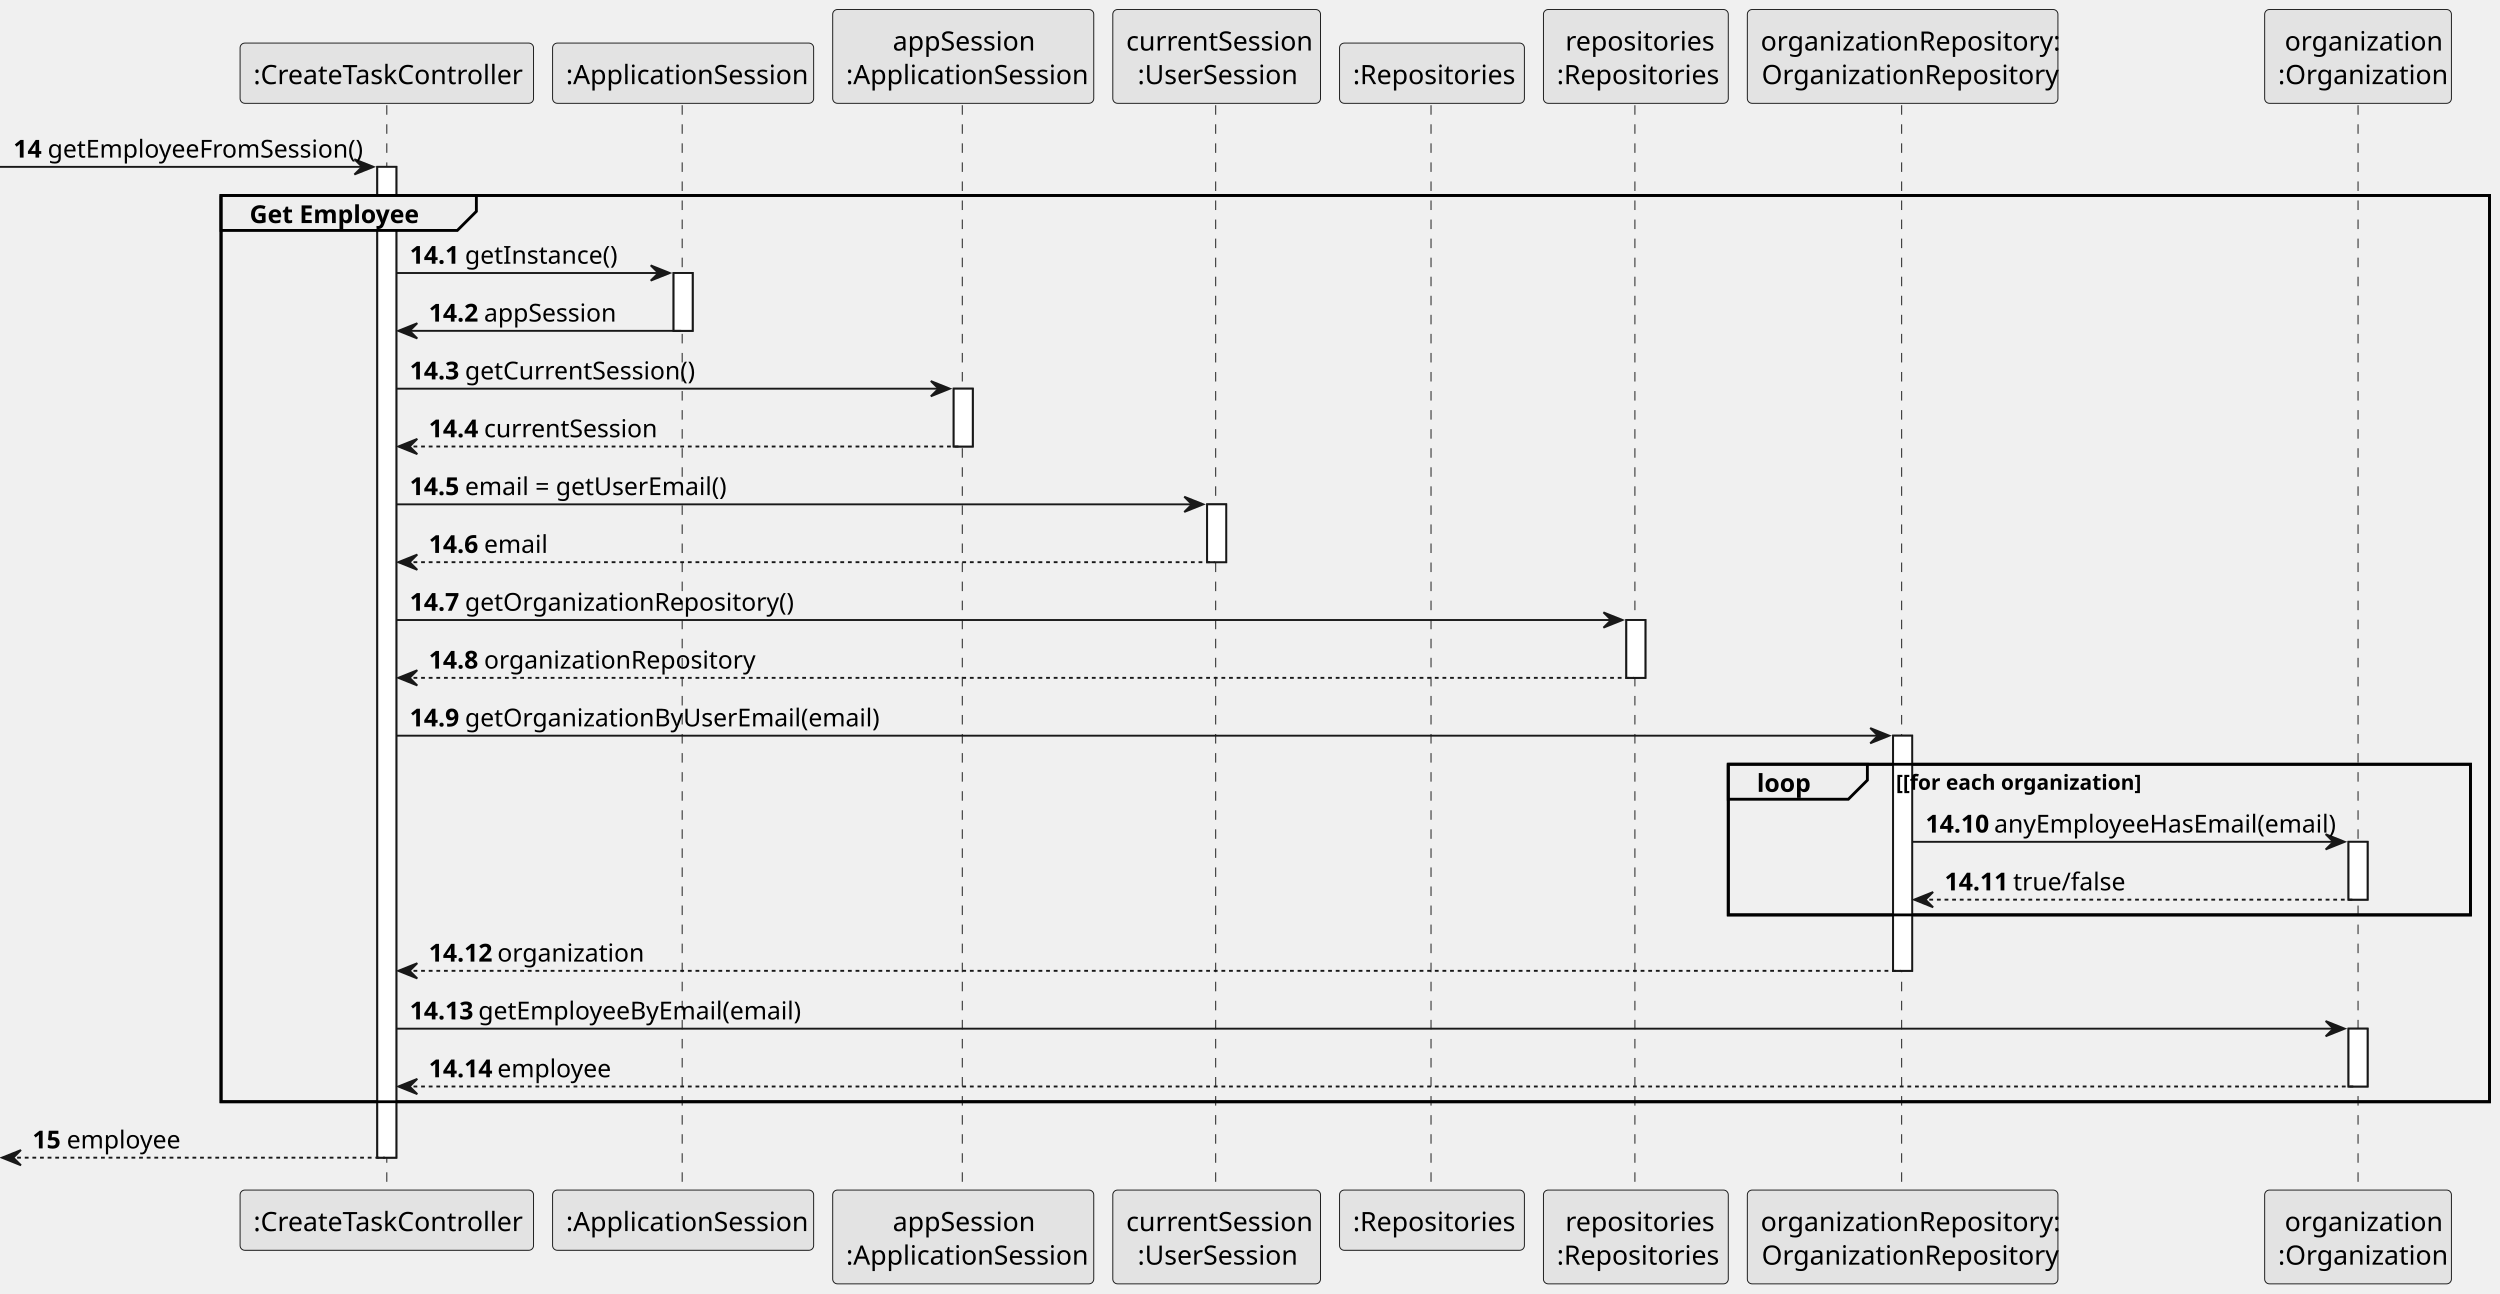
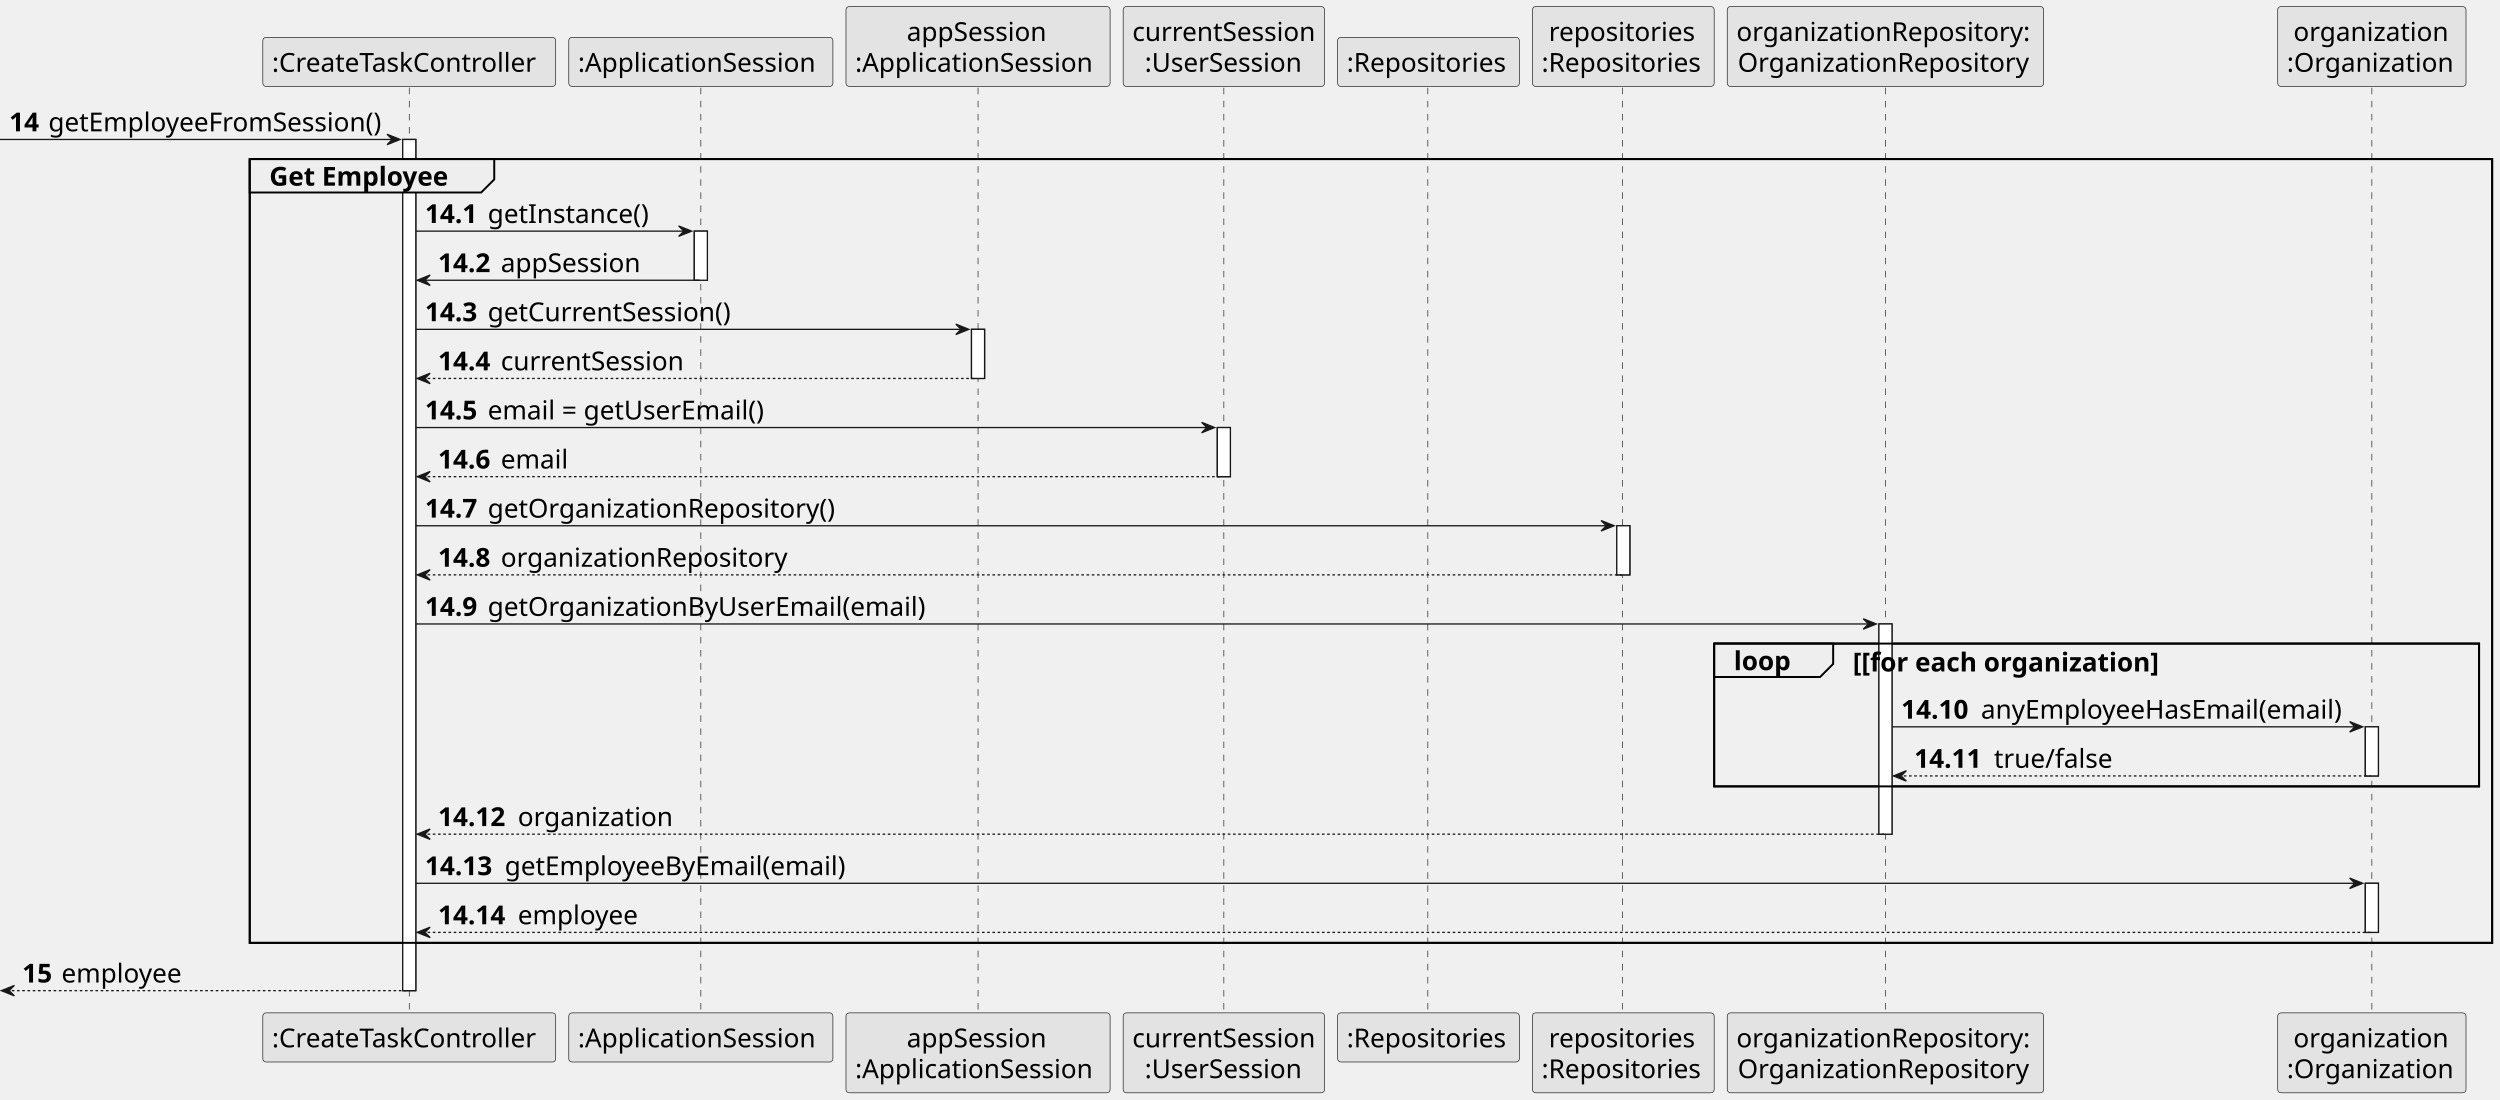
- <svg xmlns="http://www.w3.org/2000/svg" contentStyleType="text/css" height="679px" preserveAspectRatio="none" style="width:1312px;height:679px;background:#FFFFFF;" version="1.1" viewBox="0 0 1312 679" width="1312px" zoomAndPan="magnify">
+ <svg xmlns="http://www.w3.org/2000/svg" contentStyleType="text/css" height="841px" preserveAspectRatio="none" style="width:1912px;height:841px;background:#FFFFFF;" version="1.1" viewBox="0 0 1912 841" width="1912px" zoomAndPan="magnify">
  <defs />
  <g>
-     <rect fill="#FFFFFF" height="519.977" style="stroke:#181818;stroke-width:1.0;" width="10" x="198" y="87.57" />
-     <rect fill="#FFFFFF" height="30.352" style="stroke:#181818;stroke-width:1.0;" width="10" x="353.5" y="143.273" />
-     <rect fill="#FFFFFF" height="30.352" style="stroke:#181818;stroke-width:1.0;" width="10" x="500.5" y="203.977" />
-     <rect fill="#FFFFFF" height="30.352" style="stroke:#181818;stroke-width:1.0;" width="10" x="633.5" y="264.68" />
-     <rect fill="#FFFFFF" height="30.352" style="stroke:#181818;stroke-width:1.0;" width="10" x="853.5" y="325.383" />
-     <rect fill="#FFFFFF" height="123.406" style="stroke:#181818;stroke-width:1.0;" width="10" x="993.5" y="386.086" />
-     <rect fill="#FFFFFF" height="30.352" style="stroke:#181818;stroke-width:1.0;" width="10" x="1232.5" y="441.789" />
-     <rect fill="#FFFFFF" height="30.352" style="stroke:#181818;stroke-width:1.0;" width="10" x="1232.5" y="539.844" />
-     <rect fill="none" height="475.625" style="stroke:#000000;stroke-width:1.5;" width="1190.5" x="116" y="102.57" />
-     <rect fill="none" height="79.055" style="stroke:#000000;stroke-width:1.5;" width="389.5" x="907" y="401.086" />
-     <line style="stroke:#181818;stroke-width:0.5;stroke-dasharray:5.0,5.0;" x1="203" x2="203" y1="55.219" y2="625.547" />
-     <line style="stroke:#181818;stroke-width:0.5;stroke-dasharray:5.0,5.0;" x1="358" x2="358" y1="55.219" y2="625.547" />
-     <line style="stroke:#181818;stroke-width:0.5;stroke-dasharray:5.0,5.0;" x1="505" x2="505" y1="55.219" y2="625.547" />
-     <line style="stroke:#181818;stroke-width:0.5;stroke-dasharray:5.0,5.0;" x1="638" x2="638" y1="55.219" y2="625.547" />
-     <line style="stroke:#181818;stroke-width:0.5;stroke-dasharray:5.0,5.0;" x1="751" x2="751" y1="55.219" y2="625.547" />
-     <line style="stroke:#181818;stroke-width:0.5;stroke-dasharray:5.0,5.0;" x1="858" x2="858" y1="55.219" y2="625.547" />
-     <line style="stroke:#181818;stroke-width:0.5;stroke-dasharray:5.0,5.0;" x1="998" x2="998" y1="55.219" y2="625.547" />
-     <line style="stroke:#181818;stroke-width:0.5;stroke-dasharray:5.0,5.0;" x1="1237.5" x2="1237.5" y1="55.219" y2="625.547" />
-     <rect fill="#E3E3E3" height="31.609" rx="2.5" ry="2.5" style="stroke:#181818;stroke-width:0.5;" width="154" x="126" y="22.609" />
-     <text fill="#000000" font-family="sans-serif" font-size="14" lengthAdjust="spacing" textLength="140" x="133" y="44.143">:CreateTaskController</text>
-     <rect fill="#E3E3E3" height="31.609" rx="2.5" ry="2.5" style="stroke:#181818;stroke-width:0.5;" width="154" x="126" y="624.547" />
-     <text fill="#000000" font-family="sans-serif" font-size="14" lengthAdjust="spacing" textLength="140" x="133" y="646.08">:CreateTaskController</text>
-     <rect fill="#E3E3E3" height="31.609" rx="2.5" ry="2.5" style="stroke:#181818;stroke-width:0.5;" width="137" x="290" y="22.609" />
-     <text fill="#000000" font-family="sans-serif" font-size="14" lengthAdjust="spacing" textLength="123" x="297" y="44.143">:ApplicationSession</text>
-     <rect fill="#E3E3E3" height="31.609" rx="2.5" ry="2.5" style="stroke:#181818;stroke-width:0.5;" width="137" x="290" y="624.547" />
-     <text fill="#000000" font-family="sans-serif" font-size="14" lengthAdjust="spacing" textLength="123" x="297" y="646.08">:ApplicationSession</text>
-     <rect fill="#E3E3E3" height="49.219" rx="2.5" ry="2.5" style="stroke:#181818;stroke-width:0.5;" width="137" x="437" y="5" />
-     <text fill="#000000" font-family="sans-serif" font-size="14" lengthAdjust="spacing" textLength="74" x="468.5" y="26.533">appSession</text>
-     <text fill="#000000" font-family="sans-serif" font-size="14" lengthAdjust="spacing" textLength="123" x="444" y="44.143">:ApplicationSession</text>
-     <rect fill="#E3E3E3" height="49.219" rx="2.5" ry="2.5" style="stroke:#181818;stroke-width:0.5;" width="137" x="437" y="624.547" />
-     <text fill="#000000" font-family="sans-serif" font-size="14" lengthAdjust="spacing" textLength="74" x="468.5" y="646.08">appSession</text>
-     <text fill="#000000" font-family="sans-serif" font-size="14" lengthAdjust="spacing" textLength="123" x="444" y="663.689">:ApplicationSession</text>
-     <rect fill="#E3E3E3" height="49.219" rx="2.5" ry="2.5" style="stroke:#181818;stroke-width:0.5;" width="109" x="584" y="5" />
-     <text fill="#000000" font-family="sans-serif" font-size="14" lengthAdjust="spacing" textLength="95" x="591" y="26.533">currentSession</text>
-     <text fill="#000000" font-family="sans-serif" font-size="14" lengthAdjust="spacing" textLength="83" x="597" y="44.143">:UserSession</text>
-     <rect fill="#E3E3E3" height="49.219" rx="2.5" ry="2.5" style="stroke:#181818;stroke-width:0.5;" width="109" x="584" y="624.547" />
-     <text fill="#000000" font-family="sans-serif" font-size="14" lengthAdjust="spacing" textLength="95" x="591" y="646.08">currentSession</text>
-     <text fill="#000000" font-family="sans-serif" font-size="14" lengthAdjust="spacing" textLength="83" x="597" y="663.689">:UserSession</text>
-     <rect fill="#E3E3E3" height="31.609" rx="2.5" ry="2.5" style="stroke:#181818;stroke-width:0.5;" width="97" x="703" y="22.609" />
-     <text fill="#000000" font-family="sans-serif" font-size="14" lengthAdjust="spacing" textLength="83" x="710" y="44.143">:Repositories</text>
-     <rect fill="#E3E3E3" height="31.609" rx="2.5" ry="2.5" style="stroke:#181818;stroke-width:0.5;" width="97" x="703" y="624.547" />
-     <text fill="#000000" font-family="sans-serif" font-size="14" lengthAdjust="spacing" textLength="83" x="710" y="646.08">:Repositories</text>
-     <rect fill="#E3E3E3" height="49.219" rx="2.5" ry="2.5" style="stroke:#181818;stroke-width:0.5;" width="97" x="810" y="5" />
-     <text fill="#000000" font-family="sans-serif" font-size="14" lengthAdjust="spacing" textLength="74" x="821.5" y="26.533">repositories</text>
-     <text fill="#000000" font-family="sans-serif" font-size="14" lengthAdjust="spacing" textLength="83" x="817" y="44.143">:Repositories</text>
-     <rect fill="#E3E3E3" height="49.219" rx="2.5" ry="2.5" style="stroke:#181818;stroke-width:0.5;" width="97" x="810" y="624.547" />
-     <text fill="#000000" font-family="sans-serif" font-size="14" lengthAdjust="spacing" textLength="74" x="821.5" y="646.08">repositories</text>
-     <text fill="#000000" font-family="sans-serif" font-size="14" lengthAdjust="spacing" textLength="83" x="817" y="663.689">:Repositories</text>
-     <rect fill="#E3E3E3" height="49.219" rx="2.5" ry="2.5" style="stroke:#181818;stroke-width:0.5;" width="163" x="917" y="5" />
-     <text fill="#000000" font-family="sans-serif" font-size="14" lengthAdjust="spacing" textLength="149" x="924" y="26.533">organizationRepository:</text>
-     <text fill="#000000" font-family="sans-serif" font-size="14" lengthAdjust="spacing" textLength="148" x="924.5" y="44.143">OrganizationRepository</text>
-     <rect fill="#E3E3E3" height="49.219" rx="2.5" ry="2.5" style="stroke:#181818;stroke-width:0.5;" width="163" x="917" y="624.547" />
-     <text fill="#000000" font-family="sans-serif" font-size="14" lengthAdjust="spacing" textLength="149" x="924" y="646.08">organizationRepository:</text>
-     <text fill="#000000" font-family="sans-serif" font-size="14" lengthAdjust="spacing" textLength="148" x="924.5" y="663.689">OrganizationRepository</text>
-     <rect fill="#E3E3E3" height="49.219" rx="2.5" ry="2.5" style="stroke:#181818;stroke-width:0.5;" width="98" x="1188.5" y="5" />
-     <text fill="#000000" font-family="sans-serif" font-size="14" lengthAdjust="spacing" textLength="77" x="1199" y="26.533">organization</text>
-     <text fill="#000000" font-family="sans-serif" font-size="14" lengthAdjust="spacing" textLength="84" x="1195.5" y="44.143">:Organization</text>
-     <rect fill="#E3E3E3" height="49.219" rx="2.5" ry="2.5" style="stroke:#181818;stroke-width:0.5;" width="98" x="1188.5" y="624.547" />
-     <text fill="#000000" font-family="sans-serif" font-size="14" lengthAdjust="spacing" textLength="77" x="1199" y="646.08">organization</text>
-     <text fill="#000000" font-family="sans-serif" font-size="14" lengthAdjust="spacing" textLength="84" x="1195.5" y="663.689">:Organization</text>
-     <rect fill="#FFFFFF" height="519.977" style="stroke:#181818;stroke-width:1.0;" width="10" x="198" y="87.57" />
-     <rect fill="#FFFFFF" height="30.352" style="stroke:#181818;stroke-width:1.0;" width="10" x="353.5" y="143.273" />
-     <rect fill="#FFFFFF" height="30.352" style="stroke:#181818;stroke-width:1.0;" width="10" x="500.5" y="203.977" />
-     <rect fill="#FFFFFF" height="30.352" style="stroke:#181818;stroke-width:1.0;" width="10" x="633.5" y="264.68" />
-     <rect fill="#FFFFFF" height="30.352" style="stroke:#181818;stroke-width:1.0;" width="10" x="853.5" y="325.383" />
-     <rect fill="#FFFFFF" height="123.406" style="stroke:#181818;stroke-width:1.0;" width="10" x="993.5" y="386.086" />
-     <rect fill="#FFFFFF" height="30.352" style="stroke:#181818;stroke-width:1.0;" width="10" x="1232.5" y="441.789" />
-     <rect fill="#FFFFFF" height="30.352" style="stroke:#181818;stroke-width:1.0;" width="10" x="1232.5" y="539.844" />
-     <polygon fill="#181818" points="186,83.57,196,87.57,186,91.57,190,87.57" style="stroke:#181818;stroke-width:1.0;" />
-     <line style="stroke:#181818;stroke-width:1.0;" x1="0" x2="192" y1="87.57" y2="87.57" />
-     <text fill="#000000" font-family="sans-serif" font-size="13" font-weight="bold" lengthAdjust="spacing" textLength="14" x="7" y="82.714">14</text>
-     <text fill="#000000" font-family="sans-serif" font-size="13" lengthAdjust="spacing" textLength="161" x="25" y="82.714">getEmployeeFromSession()</text>
-     <path d="M116,102.57 L250,102.57 L250,110.922 L240,120.922 L116,120.922 L116,102.57 " fill="#EEEEEE" style="stroke:#000000;stroke-width:1.5;" />
-     <rect fill="none" height="475.625" style="stroke:#000000;stroke-width:1.5;" width="1190.5" x="116" y="102.57" />
-     <text fill="#000000" font-family="sans-serif" font-size="13" font-weight="bold" lengthAdjust="spacing" textLength="89" x="131" y="117.065">Get Employee</text>
-     <polygon fill="#181818" points="341.5,139.273,351.5,143.273,341.5,147.273,345.5,143.273" style="stroke:#181818;stroke-width:1.0;" />
-     <line style="stroke:#181818;stroke-width:1.0;" x1="208" x2="347.5" y1="143.273" y2="143.273" />
-     <text fill="#000000" font-family="sans-serif" font-size="13" font-weight="bold" lengthAdjust="spacing" textLength="25" x="215" y="138.417">14.1</text>
-     <text fill="#000000" font-family="sans-serif" font-size="13" lengthAdjust="spacing" textLength="75" x="244" y="138.417">getInstance()</text>
-     <polygon fill="#181818" points="219,169.625,209,173.625,219,177.625,215,173.625" style="stroke:#181818;stroke-width:1.0;" />
-     <line style="stroke:#181818;stroke-width:1.0;" x1="213" x2="357.5" y1="173.625" y2="173.625" />
-     <text fill="#000000" font-family="sans-serif" font-size="13" font-weight="bold" lengthAdjust="spacing" textLength="25" x="225" y="168.769">14.2</text>
-     <text fill="#000000" font-family="sans-serif" font-size="13" lengthAdjust="spacing" textLength="68" x="254" y="168.769">appSession</text>
-     <polygon fill="#181818" points="488.5,199.977,498.5,203.977,488.5,207.977,492.5,203.977" style="stroke:#181818;stroke-width:1.0;" />
-     <line style="stroke:#181818;stroke-width:1.0;" x1="208" x2="494.5" y1="203.977" y2="203.977" />
-     <text fill="#000000" font-family="sans-serif" font-size="13" font-weight="bold" lengthAdjust="spacing" textLength="25" x="215" y="199.12">14.3</text>
-     <text fill="#000000" font-family="sans-serif" font-size="13" lengthAdjust="spacing" textLength="115" x="244" y="199.12">getCurrentSession()</text>
-     <polygon fill="#181818" points="219,230.328,209,234.328,219,238.328,215,234.328" style="stroke:#181818;stroke-width:1.0;" />
-     <line style="stroke:#181818;stroke-width:1.0;stroke-dasharray:2.0,2.0;" x1="213" x2="504.5" y1="234.328" y2="234.328" />
-     <text fill="#000000" font-family="sans-serif" font-size="13" font-weight="bold" lengthAdjust="spacing" textLength="25" x="225" y="229.472">14.4</text>
-     <text fill="#000000" font-family="sans-serif" font-size="13" lengthAdjust="spacing" textLength="87" x="254" y="229.472">currentSession</text>
-     <polygon fill="#181818" points="621.5,260.68,631.5,264.68,621.5,268.68,625.5,264.68" style="stroke:#181818;stroke-width:1.0;" />
-     <line style="stroke:#181818;stroke-width:1.0;" x1="208" x2="627.5" y1="264.68" y2="264.68" />
-     <text fill="#000000" font-family="sans-serif" font-size="13" font-weight="bold" lengthAdjust="spacing" textLength="25" x="215" y="259.823">14.5</text>
-     <text fill="#000000" font-family="sans-serif" font-size="13" lengthAdjust="spacing" textLength="133" x="244" y="259.823">email = getUserEmail()</text>
-     <polygon fill="#181818" points="219,291.031,209,295.031,219,299.031,215,295.031" style="stroke:#181818;stroke-width:1.0;" />
-     <line style="stroke:#181818;stroke-width:1.0;stroke-dasharray:2.0,2.0;" x1="213" x2="637.5" y1="295.031" y2="295.031" />
-     <text fill="#000000" font-family="sans-serif" font-size="13" font-weight="bold" lengthAdjust="spacing" textLength="25" x="225" y="290.175">14.6</text>
-     <text fill="#000000" font-family="sans-serif" font-size="13" lengthAdjust="spacing" textLength="31" x="254" y="290.175">email</text>
-     <polygon fill="#181818" points="841.5,321.383,851.5,325.383,841.5,329.383,845.5,325.383" style="stroke:#181818;stroke-width:1.0;" />
-     <line style="stroke:#181818;stroke-width:1.0;" x1="208" x2="847.5" y1="325.383" y2="325.383" />
-     <text fill="#000000" font-family="sans-serif" font-size="13" font-weight="bold" lengthAdjust="spacing" textLength="25" x="215" y="320.526">14.7</text>
-     <text fill="#000000" font-family="sans-serif" font-size="13" lengthAdjust="spacing" textLength="161" x="244" y="320.526">getOrganizationRepository()</text>
-     <polygon fill="#181818" points="219,351.734,209,355.734,219,359.734,215,355.734" style="stroke:#181818;stroke-width:1.0;" />
-     <line style="stroke:#181818;stroke-width:1.0;stroke-dasharray:2.0,2.0;" x1="213" x2="857.5" y1="355.734" y2="355.734" />
-     <text fill="#000000" font-family="sans-serif" font-size="13" font-weight="bold" lengthAdjust="spacing" textLength="25" x="225" y="350.878">14.8</text>
-     <text fill="#000000" font-family="sans-serif" font-size="13" lengthAdjust="spacing" textLength="132" x="254" y="350.878">organizationRepository</text>
-     <polygon fill="#181818" points="981.5,382.086,991.5,386.086,981.5,390.086,985.5,386.086" style="stroke:#181818;stroke-width:1.0;" />
-     <line style="stroke:#181818;stroke-width:1.0;" x1="208" x2="987.5" y1="386.086" y2="386.086" />
-     <text fill="#000000" font-family="sans-serif" font-size="13" font-weight="bold" lengthAdjust="spacing" textLength="25" x="215" y="381.229">14.9</text>
-     <text fill="#000000" font-family="sans-serif" font-size="13" lengthAdjust="spacing" textLength="206" x="244" y="381.229">getOrganizationByUserEmail(email)</text>
-     <path d="M907,401.086 L980,401.086 L980,409.438 L970,419.438 L907,419.438 L907,401.086 " fill="#EEEEEE" style="stroke:#000000;stroke-width:1.5;" />
-     <rect fill="none" height="79.055" style="stroke:#000000;stroke-width:1.5;" width="389.5" x="907" y="401.086" />
-     <text fill="#000000" font-family="sans-serif" font-size="13" font-weight="bold" lengthAdjust="spacing" textLength="28" x="922" y="415.581">loop</text>
-     <text fill="#000000" font-family="sans-serif" font-size="11" font-weight="bold" lengthAdjust="spacing" textLength="128" x="995" y="414.505">[[for each organization]</text>
-     <polygon fill="#181818" points="1220.5,437.789,1230.5,441.789,1220.5,445.789,1224.5,441.789" style="stroke:#181818;stroke-width:1.0;" />
-     <line style="stroke:#181818;stroke-width:1.0;" x1="1003.5" x2="1226.5" y1="441.789" y2="441.789" />
-     <text fill="#000000" font-family="sans-serif" font-size="13" font-weight="bold" lengthAdjust="spacing" textLength="32" x="1010.5" y="436.933">14.10</text>
-     <text fill="#000000" font-family="sans-serif" font-size="13" lengthAdjust="spacing" textLength="174" x="1046.5" y="436.933">anyEmployeeHasEmail(email)</text>
-     <polygon fill="#181818" points="1014.5,468.141,1004.5,472.141,1014.5,476.141,1010.5,472.141" style="stroke:#181818;stroke-width:1.0;" />
-     <line style="stroke:#181818;stroke-width:1.0;stroke-dasharray:2.0,2.0;" x1="1008.5" x2="1236.5" y1="472.141" y2="472.141" />
-     <text fill="#000000" font-family="sans-serif" font-size="13" font-weight="bold" lengthAdjust="spacing" textLength="32" x="1020.5" y="467.284">14.11</text>
-     <text fill="#000000" font-family="sans-serif" font-size="13" lengthAdjust="spacing" textLength="53" x="1056.5" y="467.284">true/false</text>
-     <polygon fill="#181818" points="219,505.492,209,509.492,219,513.492,215,509.492" style="stroke:#181818;stroke-width:1.0;" />
-     <line style="stroke:#181818;stroke-width:1.0;stroke-dasharray:2.0,2.0;" x1="213" x2="997.5" y1="509.492" y2="509.492" />
-     <text fill="#000000" font-family="sans-serif" font-size="13" font-weight="bold" lengthAdjust="spacing" textLength="32" x="225" y="504.636">14.12</text>
-     <text fill="#000000" font-family="sans-serif" font-size="13" lengthAdjust="spacing" textLength="70" x="261" y="504.636">organization</text>
-     <polygon fill="#181818" points="1220.5,535.844,1230.5,539.844,1220.5,543.844,1224.5,539.844" style="stroke:#181818;stroke-width:1.0;" />
-     <line style="stroke:#181818;stroke-width:1.0;" x1="208" x2="1226.5" y1="539.844" y2="539.844" />
-     <text fill="#000000" font-family="sans-serif" font-size="13" font-weight="bold" lengthAdjust="spacing" textLength="32" x="215" y="534.987">14.13</text>
-     <text fill="#000000" font-family="sans-serif" font-size="13" lengthAdjust="spacing" textLength="164" x="251" y="534.987">getEmployeeByEmail(email)</text>
-     <polygon fill="#181818" points="219,566.195,209,570.195,219,574.195,215,570.195" style="stroke:#181818;stroke-width:1.0;" />
-     <line style="stroke:#181818;stroke-width:1.0;stroke-dasharray:2.0,2.0;" x1="213" x2="1236.5" y1="570.195" y2="570.195" />
-     <text fill="#000000" font-family="sans-serif" font-size="13" font-weight="bold" lengthAdjust="spacing" textLength="32" x="225" y="565.339">14.14</text>
-     <text fill="#000000" font-family="sans-serif" font-size="13" lengthAdjust="spacing" textLength="56" x="261" y="565.339">employee</text>
-     <polygon fill="#181818" points="11,603.547,1,607.547,11,611.547,7,607.547" style="stroke:#181818;stroke-width:1.0;" />
-     <line style="stroke:#181818;stroke-width:1.0;stroke-dasharray:2.0,2.0;" x1="5" x2="202" y1="607.547" y2="607.547" />
-     <text fill="#000000" font-family="sans-serif" font-size="13" font-weight="bold" lengthAdjust="spacing" textLength="14" x="17" y="602.69">15</text>
-     <text fill="#000000" font-family="sans-serif" font-size="13" lengthAdjust="spacing" textLength="56" x="35" y="602.69">employee</text>
+     <rect fill="#FFFFFF" height="650.984" style="stroke:#181818;stroke-width:1.0;" width="10" x="308" y="106.664" />
+     <rect fill="#FFFFFF" height="37.555" style="stroke:#181818;stroke-width:1.0;" width="10" x="531" y="176.773" />
+     <rect fill="#FFFFFF" height="37.555" style="stroke:#181818;stroke-width:1.0;" width="10" x="743" y="251.883" />
+     <rect fill="#FFFFFF" height="37.555" style="stroke:#181818;stroke-width:1.0;" width="10" x="931" y="326.992" />
+     <rect fill="#FFFFFF" height="37.555" style="stroke:#181818;stroke-width:1.0;" width="10" x="1236.5" y="402.102" />
+     <rect fill="#FFFFFF" height="160.773" style="stroke:#181818;stroke-width:1.0;" width="10" x="1437" y="477.211" />
+     <rect fill="#FFFFFF" height="37.555" style="stroke:#181818;stroke-width:1.0;" width="10" x="1809" y="555.875" />
+     <rect fill="#FFFFFF" height="37.555" style="stroke:#181818;stroke-width:1.0;" width="10" x="1809" y="675.539" />
+     <rect fill="none" height="599.43" style="stroke:#000000;stroke-width:1.5;" width="1715" x="191" y="121.664" />
+     <rect fill="none" height="109.219" style="stroke:#000000;stroke-width:1.5;" width="585" x="1311" y="492.211" />
+     <line style="stroke:#181818;stroke-width:0.5;stroke-dasharray:5.0,5.0;" x1="313" x2="313" y1="67.109" y2="775.648" />
+     <line style="stroke:#181818;stroke-width:0.5;stroke-dasharray:5.0,5.0;" x1="536" x2="536" y1="67.109" y2="775.648" />
+     <line style="stroke:#181818;stroke-width:0.5;stroke-dasharray:5.0,5.0;" x1="748" x2="748" y1="67.109" y2="775.648" />
+     <line style="stroke:#181818;stroke-width:0.5;stroke-dasharray:5.0,5.0;" x1="936" x2="936" y1="67.109" y2="775.648" />
+     <line style="stroke:#181818;stroke-width:0.5;stroke-dasharray:5.0,5.0;" x1="1092" x2="1092" y1="67.109" y2="775.648" />
+     <line style="stroke:#181818;stroke-width:0.5;stroke-dasharray:5.0,5.0;" x1="1241" x2="1241" y1="67.109" y2="775.648" />
+     <line style="stroke:#181818;stroke-width:0.5;stroke-dasharray:5.0,5.0;" x1="1442" x2="1442" y1="67.109" y2="775.648" />
+     <line style="stroke:#181818;stroke-width:0.5;stroke-dasharray:5.0,5.0;" x1="1814" x2="1814" y1="67.109" y2="775.648" />
+     <rect fill="#E3E3E3" height="37.555" rx="2.5" ry="2.5" style="stroke:#181818;stroke-width:0.5;" width="224" x="201" y="28.555" />
+     <text fill="#000000" font-family="sans-serif" font-size="20" lengthAdjust="spacing" textLength="210" x="208" y="54.891">:CreateTaskController</text>
+     <rect fill="#E3E3E3" height="37.555" rx="2.5" ry="2.5" style="stroke:#181818;stroke-width:0.5;" width="224" x="201" y="774.648" />
+     <text fill="#000000" font-family="sans-serif" font-size="20" lengthAdjust="spacing" textLength="210" x="208" y="800.984">:CreateTaskController</text>
+     <rect fill="#E3E3E3" height="37.555" rx="2.5" ry="2.5" style="stroke:#181818;stroke-width:0.5;" width="202" x="435" y="28.555" />
+     <text fill="#000000" font-family="sans-serif" font-size="20" lengthAdjust="spacing" textLength="188" x="442" y="54.891">:ApplicationSession</text>
+     <rect fill="#E3E3E3" height="37.555" rx="2.5" ry="2.5" style="stroke:#181818;stroke-width:0.5;" width="202" x="435" y="774.648" />
+     <text fill="#000000" font-family="sans-serif" font-size="20" lengthAdjust="spacing" textLength="188" x="442" y="800.984">:ApplicationSession</text>
+     <rect fill="#E3E3E3" height="61.109" rx="2.5" ry="2.5" style="stroke:#181818;stroke-width:0.5;" width="202" x="647" y="5" />
+     <text fill="#000000" font-family="sans-serif" font-size="20" lengthAdjust="spacing" textLength="109" x="693.5" y="31.336">appSession</text>
+     <text fill="#000000" font-family="sans-serif" font-size="20" lengthAdjust="spacing" textLength="188" x="654" y="54.891">:ApplicationSession</text>
+     <rect fill="#E3E3E3" height="61.109" rx="2.5" ry="2.5" style="stroke:#181818;stroke-width:0.5;" width="202" x="647" y="774.648" />
+     <text fill="#000000" font-family="sans-serif" font-size="20" lengthAdjust="spacing" textLength="109" x="693.5" y="800.984">appSession</text>
+     <text fill="#000000" font-family="sans-serif" font-size="20" lengthAdjust="spacing" textLength="188" x="654" y="824.539">:ApplicationSession</text>
+     <rect fill="#E3E3E3" height="61.109" rx="2.5" ry="2.5" style="stroke:#181818;stroke-width:0.5;" width="154" x="859" y="5" />
+     <text fill="#000000" font-family="sans-serif" font-size="20" lengthAdjust="spacing" textLength="140" x="866" y="31.336">currentSession</text>
+     <text fill="#000000" font-family="sans-serif" font-size="20" lengthAdjust="spacing" textLength="121" x="875.5" y="54.891">:UserSession</text>
+     <rect fill="#E3E3E3" height="61.109" rx="2.5" ry="2.5" style="stroke:#181818;stroke-width:0.5;" width="154" x="859" y="774.648" />
+     <text fill="#000000" font-family="sans-serif" font-size="20" lengthAdjust="spacing" textLength="140" x="866" y="800.984">currentSession</text>
+     <text fill="#000000" font-family="sans-serif" font-size="20" lengthAdjust="spacing" textLength="121" x="875.5" y="824.539">:UserSession</text>
+     <rect fill="#E3E3E3" height="37.555" rx="2.5" ry="2.5" style="stroke:#181818;stroke-width:0.5;" width="139" x="1023" y="28.555" />
+     <text fill="#000000" font-family="sans-serif" font-size="20" lengthAdjust="spacing" textLength="125" x="1030" y="54.891">:Repositories</text>
+     <rect fill="#E3E3E3" height="37.555" rx="2.5" ry="2.5" style="stroke:#181818;stroke-width:0.5;" width="139" x="1023" y="774.648" />
+     <text fill="#000000" font-family="sans-serif" font-size="20" lengthAdjust="spacing" textLength="125" x="1030" y="800.984">:Repositories</text>
+     <rect fill="#E3E3E3" height="61.109" rx="2.5" ry="2.5" style="stroke:#181818;stroke-width:0.5;" width="139" x="1172" y="5" />
+     <text fill="#000000" font-family="sans-serif" font-size="20" lengthAdjust="spacing" textLength="114" x="1184.5" y="31.336">repositories</text>
+     <text fill="#000000" font-family="sans-serif" font-size="20" lengthAdjust="spacing" textLength="125" x="1179" y="54.891">:Repositories</text>
+     <rect fill="#E3E3E3" height="61.109" rx="2.5" ry="2.5" style="stroke:#181818;stroke-width:0.5;" width="139" x="1172" y="774.648" />
+     <text fill="#000000" font-family="sans-serif" font-size="20" lengthAdjust="spacing" textLength="114" x="1184.5" y="800.984">repositories</text>
+     <text fill="#000000" font-family="sans-serif" font-size="20" lengthAdjust="spacing" textLength="125" x="1179" y="824.539">:Repositories</text>
+     <rect fill="#E3E3E3" height="61.109" rx="2.5" ry="2.5" style="stroke:#181818;stroke-width:0.5;" width="242" x="1321" y="5" />
+     <text fill="#000000" font-family="sans-serif" font-size="20" lengthAdjust="spacing" textLength="228" x="1328" y="31.336">organizationRepository:</text>
+     <text fill="#000000" font-family="sans-serif" font-size="20" lengthAdjust="spacing" textLength="226" x="1329" y="54.891">OrganizationRepository</text>
+     <rect fill="#E3E3E3" height="61.109" rx="2.5" ry="2.5" style="stroke:#181818;stroke-width:0.5;" width="242" x="1321" y="774.648" />
+     <text fill="#000000" font-family="sans-serif" font-size="20" lengthAdjust="spacing" textLength="228" x="1328" y="800.984">organizationRepository:</text>
+     <text fill="#000000" font-family="sans-serif" font-size="20" lengthAdjust="spacing" textLength="226" x="1329" y="824.539">OrganizationRepository</text>
+     <rect fill="#E3E3E3" height="61.109" rx="2.5" ry="2.5" style="stroke:#181818;stroke-width:0.5;" width="144" x="1742" y="5" />
+     <text fill="#000000" font-family="sans-serif" font-size="20" lengthAdjust="spacing" textLength="120" x="1754" y="31.336">organization</text>
+     <text fill="#000000" font-family="sans-serif" font-size="20" lengthAdjust="spacing" textLength="130" x="1749" y="54.891">:Organization</text>
+     <rect fill="#E3E3E3" height="61.109" rx="2.5" ry="2.5" style="stroke:#181818;stroke-width:0.5;" width="144" x="1742" y="774.648" />
+     <text fill="#000000" font-family="sans-serif" font-size="20" lengthAdjust="spacing" textLength="120" x="1754" y="800.984">organization</text>
+     <text fill="#000000" font-family="sans-serif" font-size="20" lengthAdjust="spacing" textLength="130" x="1749" y="824.539">:Organization</text>
+     <rect fill="#FFFFFF" height="650.984" style="stroke:#181818;stroke-width:1.0;" width="10" x="308" y="106.664" />
+     <rect fill="#FFFFFF" height="37.555" style="stroke:#181818;stroke-width:1.0;" width="10" x="531" y="176.773" />
+     <rect fill="#FFFFFF" height="37.555" style="stroke:#181818;stroke-width:1.0;" width="10" x="743" y="251.883" />
+     <rect fill="#FFFFFF" height="37.555" style="stroke:#181818;stroke-width:1.0;" width="10" x="931" y="326.992" />
+     <rect fill="#FFFFFF" height="37.555" style="stroke:#181818;stroke-width:1.0;" width="10" x="1236.5" y="402.102" />
+     <rect fill="#FFFFFF" height="160.773" style="stroke:#181818;stroke-width:1.0;" width="10" x="1437" y="477.211" />
+     <rect fill="#FFFFFF" height="37.555" style="stroke:#181818;stroke-width:1.0;" width="10" x="1809" y="555.875" />
+     <rect fill="#FFFFFF" height="37.555" style="stroke:#181818;stroke-width:1.0;" width="10" x="1809" y="675.539" />
+     <polygon fill="#181818" points="296,102.664,306,106.664,296,110.664,300,106.664" style="stroke:#181818;stroke-width:1.0;" />
+     <line style="stroke:#181818;stroke-width:1.0;" x1="0" x2="302" y1="106.664" y2="106.664" />
+     <text fill="#000000" font-family="sans-serif" font-size="20" font-weight="bold" lengthAdjust="spacing" textLength="26" x="7" y="100.445">14</text>
+     <text fill="#000000" font-family="sans-serif" font-size="20" lengthAdjust="spacing" textLength="259" x="37" y="100.445">getEmployeeFromSession()</text>
+     <path d="M191,121.664 L378,121.664 L378,137.219 L368,147.219 L191,147.219 L191,121.664 " fill="#EEEEEE" style="stroke:#000000;stroke-width:1.5;" />
+     <rect fill="none" height="599.43" style="stroke:#000000;stroke-width:1.5;" width="1715" x="191" y="121.664" />
+     <text fill="#000000" font-family="sans-serif" font-size="20" font-weight="bold" lengthAdjust="spacing" textLength="142" x="206" y="142">Get Employee</text>
+     <polygon fill="#181818" points="519,172.773,529,176.773,519,180.773,523,176.773" style="stroke:#181818;stroke-width:1.0;" />
+     <line style="stroke:#181818;stroke-width:1.0;" x1="318" x2="525" y1="176.773" y2="176.773" />
+     <text fill="#000000" font-family="sans-serif" font-size="20" font-weight="bold" lengthAdjust="spacing" textLength="44" x="325" y="170.555">14.1</text>
+     <text fill="#000000" font-family="sans-serif" font-size="20" lengthAdjust="spacing" textLength="123" x="373" y="170.555">getInstance()</text>
+     <polygon fill="#181818" points="329,210.328,319,214.328,329,218.328,325,214.328" style="stroke:#181818;stroke-width:1.0;" />
+     <line style="stroke:#181818;stroke-width:1.0;" x1="323" x2="535" y1="214.328" y2="214.328" />
+     <text fill="#000000" font-family="sans-serif" font-size="20" font-weight="bold" lengthAdjust="spacing" textLength="44" x="335" y="208.109">14.2</text>
+     <text fill="#000000" font-family="sans-serif" font-size="20" lengthAdjust="spacing" textLength="109" x="383" y="208.109">appSession</text>
+     <polygon fill="#181818" points="731,247.883,741,251.883,731,255.883,735,251.883" style="stroke:#181818;stroke-width:1.0;" />
+     <line style="stroke:#181818;stroke-width:1.0;" x1="318" x2="737" y1="251.883" y2="251.883" />
+     <text fill="#000000" font-family="sans-serif" font-size="20" font-weight="bold" lengthAdjust="spacing" textLength="44" x="325" y="245.664">14.3</text>
+     <text fill="#000000" font-family="sans-serif" font-size="20" lengthAdjust="spacing" textLength="188" x="373" y="245.664">getCurrentSession()</text>
+     <polygon fill="#181818" points="329,285.438,319,289.438,329,293.438,325,289.438" style="stroke:#181818;stroke-width:1.0;" />
+     <line style="stroke:#181818;stroke-width:1.0;stroke-dasharray:2.0,2.0;" x1="323" x2="747" y1="289.438" y2="289.438" />
+     <text fill="#000000" font-family="sans-serif" font-size="20" font-weight="bold" lengthAdjust="spacing" textLength="44" x="335" y="283.219">14.4</text>
+     <text fill="#000000" font-family="sans-serif" font-size="20" lengthAdjust="spacing" textLength="140" x="383" y="283.219">currentSession</text>
+     <polygon fill="#181818" points="919,322.992,929,326.992,919,330.992,923,326.992" style="stroke:#181818;stroke-width:1.0;" />
+     <line style="stroke:#181818;stroke-width:1.0;" x1="318" x2="925" y1="326.992" y2="326.992" />
+     <text fill="#000000" font-family="sans-serif" font-size="20" font-weight="bold" lengthAdjust="spacing" textLength="44" x="325" y="320.773">14.5</text>
+     <text fill="#000000" font-family="sans-serif" font-size="20" lengthAdjust="spacing" textLength="221" x="373" y="320.773">email = getUserEmail()</text>
+     <polygon fill="#181818" points="329,360.547,319,364.547,329,368.547,325,364.547" style="stroke:#181818;stroke-width:1.0;" />
+     <line style="stroke:#181818;stroke-width:1.0;stroke-dasharray:2.0,2.0;" x1="323" x2="935" y1="364.547" y2="364.547" />
+     <text fill="#000000" font-family="sans-serif" font-size="20" font-weight="bold" lengthAdjust="spacing" textLength="44" x="335" y="358.328">14.6</text>
+     <text fill="#000000" font-family="sans-serif" font-size="20" lengthAdjust="spacing" textLength="53" x="383" y="358.328">email</text>
+     <polygon fill="#181818" points="1224.5,398.102,1234.5,402.102,1224.5,406.102,1228.5,402.102" style="stroke:#181818;stroke-width:1.0;" />
+     <line style="stroke:#181818;stroke-width:1.0;" x1="318" x2="1230.5" y1="402.102" y2="402.102" />
+     <text fill="#000000" font-family="sans-serif" font-size="20" font-weight="bold" lengthAdjust="spacing" textLength="44" x="325" y="395.883">14.7</text>
+     <text fill="#000000" font-family="sans-serif" font-size="20" lengthAdjust="spacing" textLength="270" x="373" y="395.883">getOrganizationRepository()</text>
+     <polygon fill="#181818" points="329,435.656,319,439.656,329,443.656,325,439.656" style="stroke:#181818;stroke-width:1.0;" />
+     <line style="stroke:#181818;stroke-width:1.0;stroke-dasharray:2.0,2.0;" x1="323" x2="1240.5" y1="439.656" y2="439.656" />
+     <text fill="#000000" font-family="sans-serif" font-size="20" font-weight="bold" lengthAdjust="spacing" textLength="44" x="335" y="433.438">14.8</text>
+     <text fill="#000000" font-family="sans-serif" font-size="20" lengthAdjust="spacing" textLength="222" x="383" y="433.438">organizationRepository</text>
+     <polygon fill="#181818" points="1425,473.211,1435,477.211,1425,481.211,1429,477.211" style="stroke:#181818;stroke-width:1.0;" />
+     <line style="stroke:#181818;stroke-width:1.0;" x1="318" x2="1431" y1="477.211" y2="477.211" />
+     <text fill="#000000" font-family="sans-serif" font-size="20" font-weight="bold" lengthAdjust="spacing" textLength="44" x="325" y="470.992">14.9</text>
+     <text fill="#000000" font-family="sans-serif" font-size="20" lengthAdjust="spacing" textLength="339" x="373" y="470.992">getOrganizationByUserEmail(email)</text>
+     <path d="M1311,492.211 L1402,492.211 L1402,507.766 L1392,517.766 L1311,517.766 L1311,492.211 " fill="#EEEEEE" style="stroke:#000000;stroke-width:1.5;" />
+     <rect fill="none" height="109.219" style="stroke:#000000;stroke-width:1.5;" width="585" x="1311" y="492.211" />
+     <text fill="#000000" font-family="sans-serif" font-size="20" font-weight="bold" lengthAdjust="spacing" textLength="46" x="1326" y="512.547">loop</text>
+     <text fill="#000000" font-family="sans-serif" font-size="20" font-weight="bold" lengthAdjust="spacing" textLength="245" x="1417" y="513.547">[[for each organization]</text>
+     <polygon fill="#181818" points="1797,551.875,1807,555.875,1797,559.875,1801,555.875" style="stroke:#181818;stroke-width:1.0;" />
+     <line style="stroke:#181818;stroke-width:1.0;" x1="1447" x2="1803" y1="555.875" y2="555.875" />
+     <text fill="#000000" font-family="sans-serif" font-size="20" font-weight="bold" lengthAdjust="spacing" textLength="57" x="1454" y="549.656">14.10</text>
+     <text fill="#000000" font-family="sans-serif" font-size="20" lengthAdjust="spacing" textLength="282" x="1515" y="549.656">anyEmployeeHasEmail(email)</text>
+     <polygon fill="#181818" points="1458,589.43,1448,593.43,1458,597.43,1454,593.43" style="stroke:#181818;stroke-width:1.0;" />
+     <line style="stroke:#181818;stroke-width:1.0;stroke-dasharray:2.0,2.0;" x1="1452" x2="1813" y1="593.43" y2="593.43" />
+     <text fill="#000000" font-family="sans-serif" font-size="20" font-weight="bold" lengthAdjust="spacing" textLength="57" x="1464" y="587.211">14.11</text>
+     <text fill="#000000" font-family="sans-serif" font-size="20" lengthAdjust="spacing" textLength="93" x="1525" y="587.211">true/false</text>
+     <polygon fill="#181818" points="329,633.984,319,637.984,329,641.984,325,637.984" style="stroke:#181818;stroke-width:1.0;" />
+     <line style="stroke:#181818;stroke-width:1.0;stroke-dasharray:2.0,2.0;" x1="323" x2="1441" y1="637.984" y2="637.984" />
+     <text fill="#000000" font-family="sans-serif" font-size="20" font-weight="bold" lengthAdjust="spacing" textLength="57" x="335" y="631.766">14.12</text>
+     <text fill="#000000" font-family="sans-serif" font-size="20" lengthAdjust="spacing" textLength="120" x="396" y="631.766">organization</text>
+     <polygon fill="#181818" points="1797,671.539,1807,675.539,1797,679.539,1801,675.539" style="stroke:#181818;stroke-width:1.0;" />
+     <line style="stroke:#181818;stroke-width:1.0;" x1="318" x2="1803" y1="675.539" y2="675.539" />
+     <text fill="#000000" font-family="sans-serif" font-size="20" font-weight="bold" lengthAdjust="spacing" textLength="57" x="325" y="669.32">14.13</text>
+     <text fill="#000000" font-family="sans-serif" font-size="20" lengthAdjust="spacing" textLength="265" x="386" y="669.32">getEmployeeByEmail(email)</text>
+     <polygon fill="#181818" points="329,709.094,319,713.094,329,717.094,325,713.094" style="stroke:#181818;stroke-width:1.0;" />
+     <line style="stroke:#181818;stroke-width:1.0;stroke-dasharray:2.0,2.0;" x1="323" x2="1813" y1="713.094" y2="713.094" />
+     <text fill="#000000" font-family="sans-serif" font-size="20" font-weight="bold" lengthAdjust="spacing" textLength="57" x="335" y="706.875">14.14</text>
+     <text fill="#000000" font-family="sans-serif" font-size="20" lengthAdjust="spacing" textLength="93" x="396" y="706.875">employee</text>
+     <polygon fill="#181818" points="11,753.648,1,757.648,11,761.648,7,757.648" style="stroke:#181818;stroke-width:1.0;" />
+     <line style="stroke:#181818;stroke-width:1.0;stroke-dasharray:2.0,2.0;" x1="5" x2="312" y1="757.648" y2="757.648" />
+     <text fill="#000000" font-family="sans-serif" font-size="20" font-weight="bold" lengthAdjust="spacing" textLength="26" x="17" y="751.43">15</text>
+     <text fill="#000000" font-family="sans-serif" font-size="20" lengthAdjust="spacing" textLength="93" x="47" y="751.43">employee</text>
  </g>
</svg>
